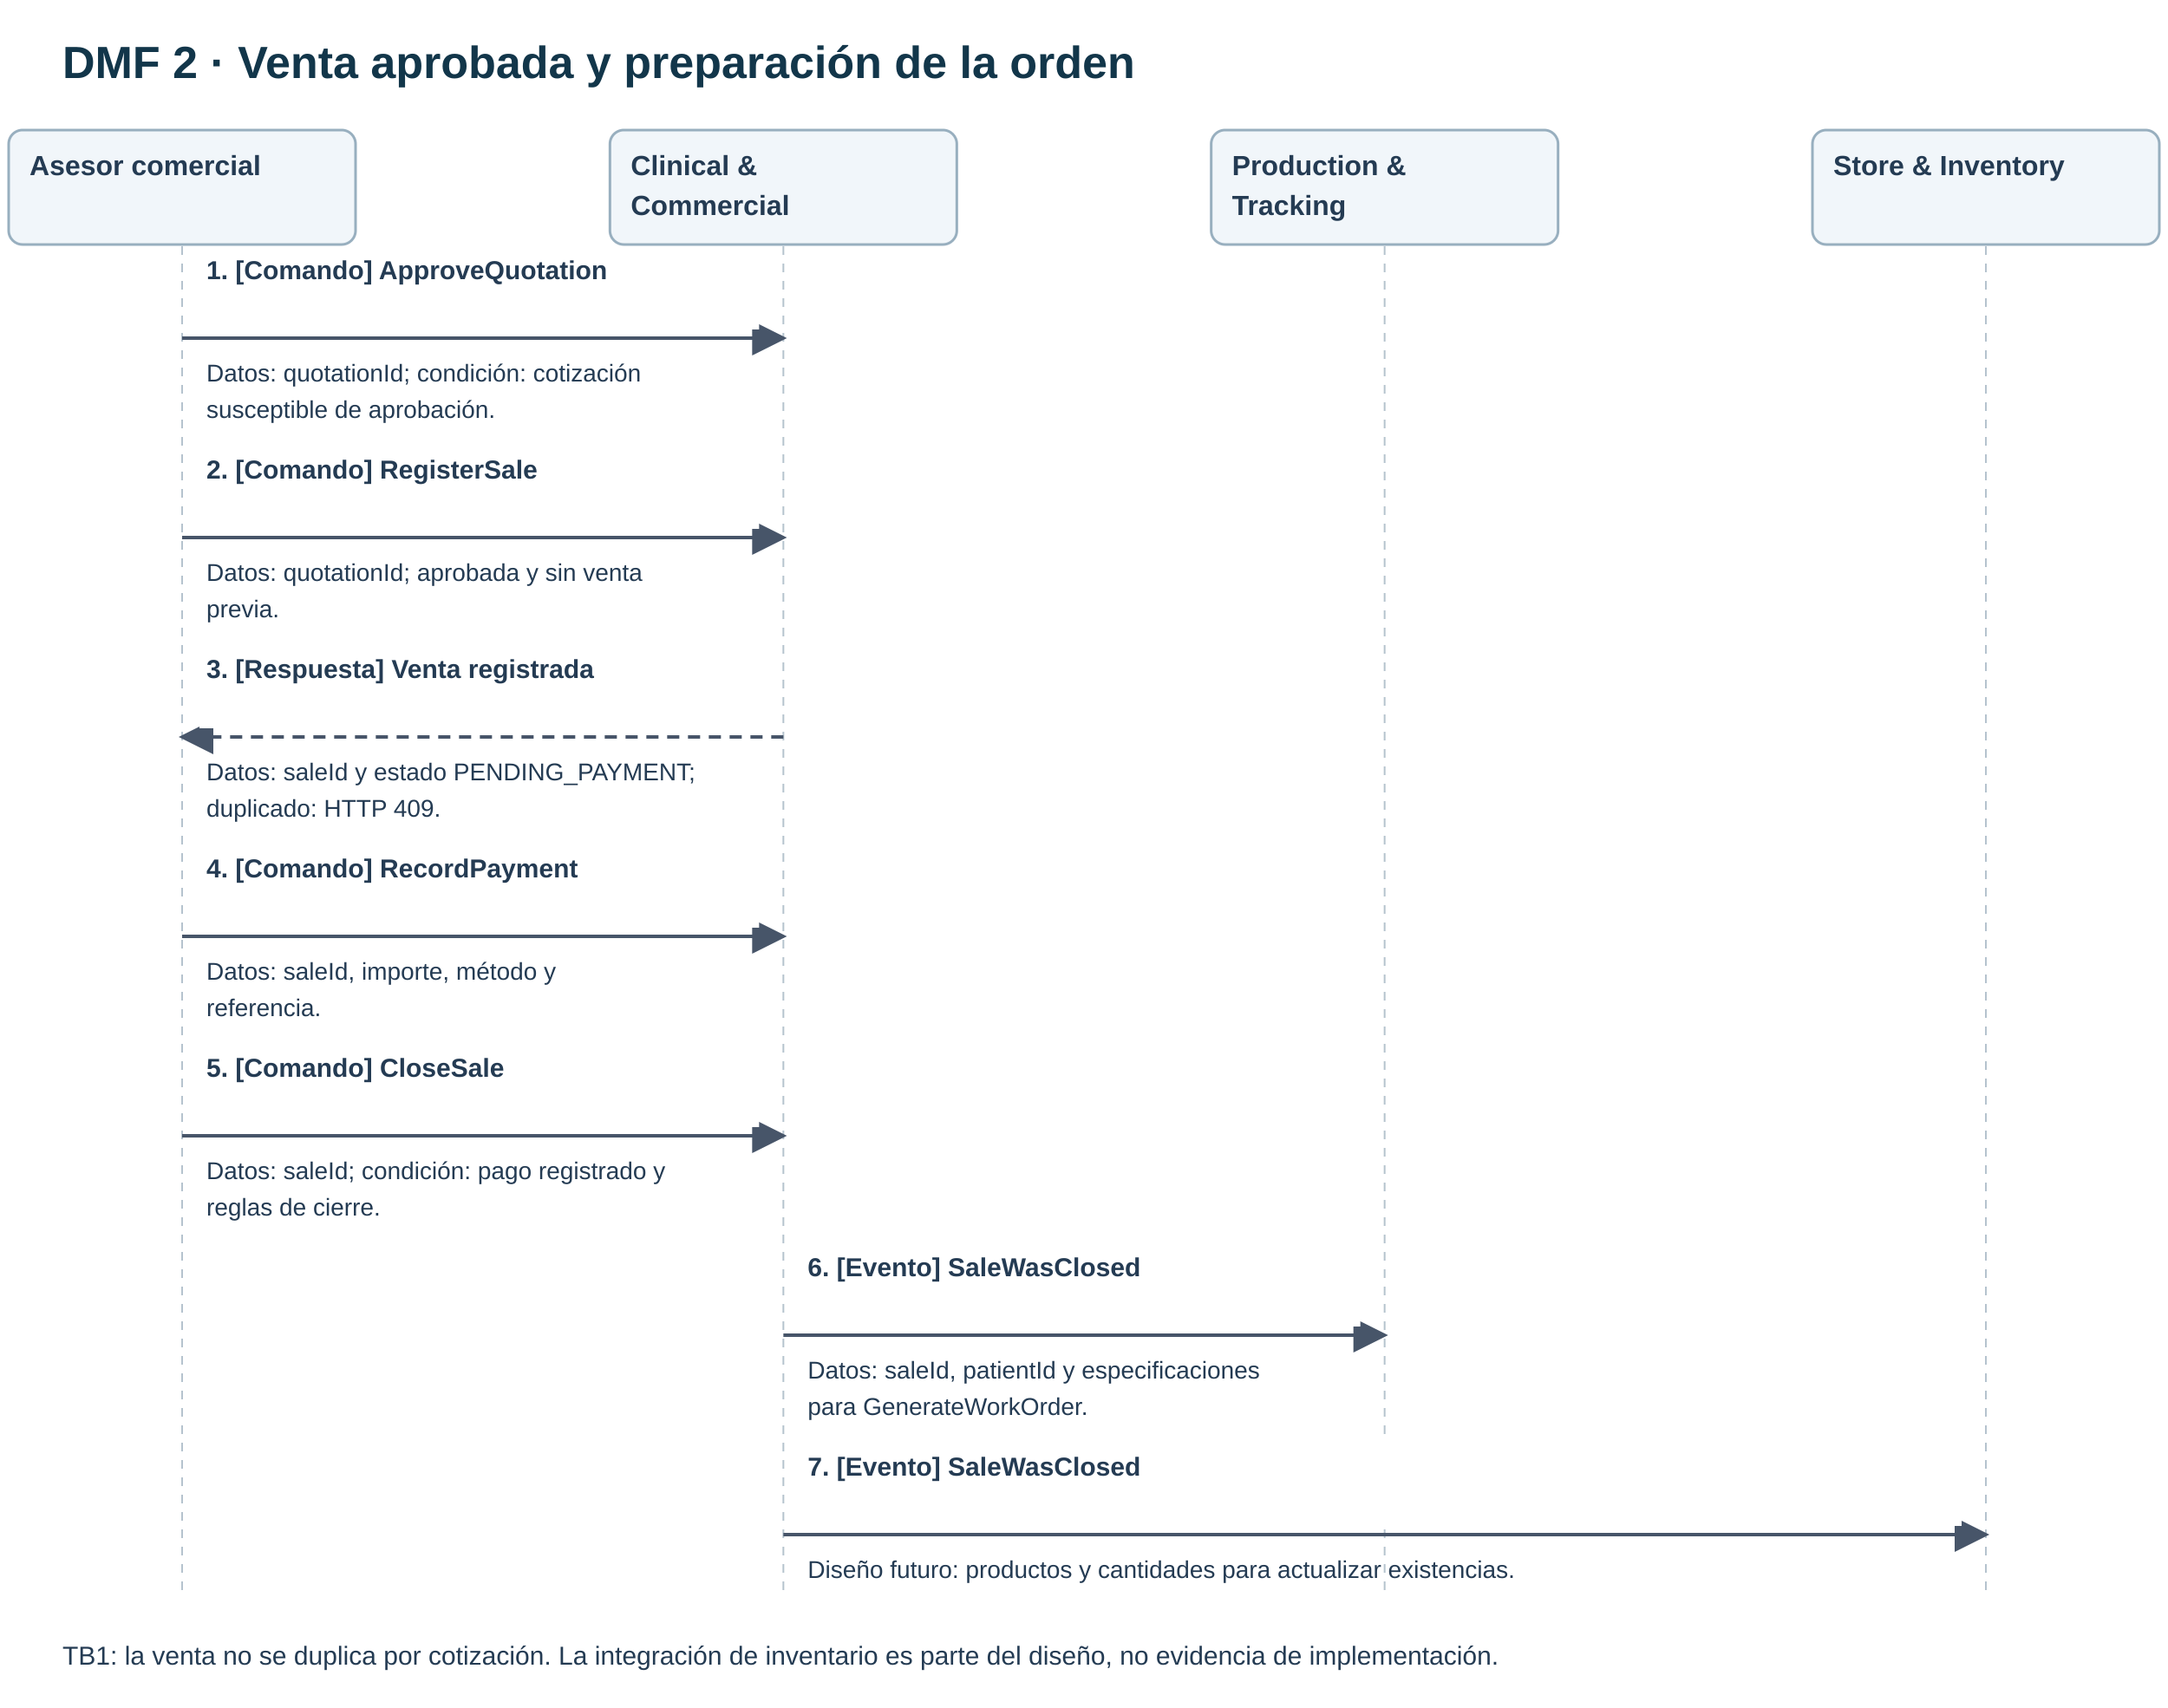
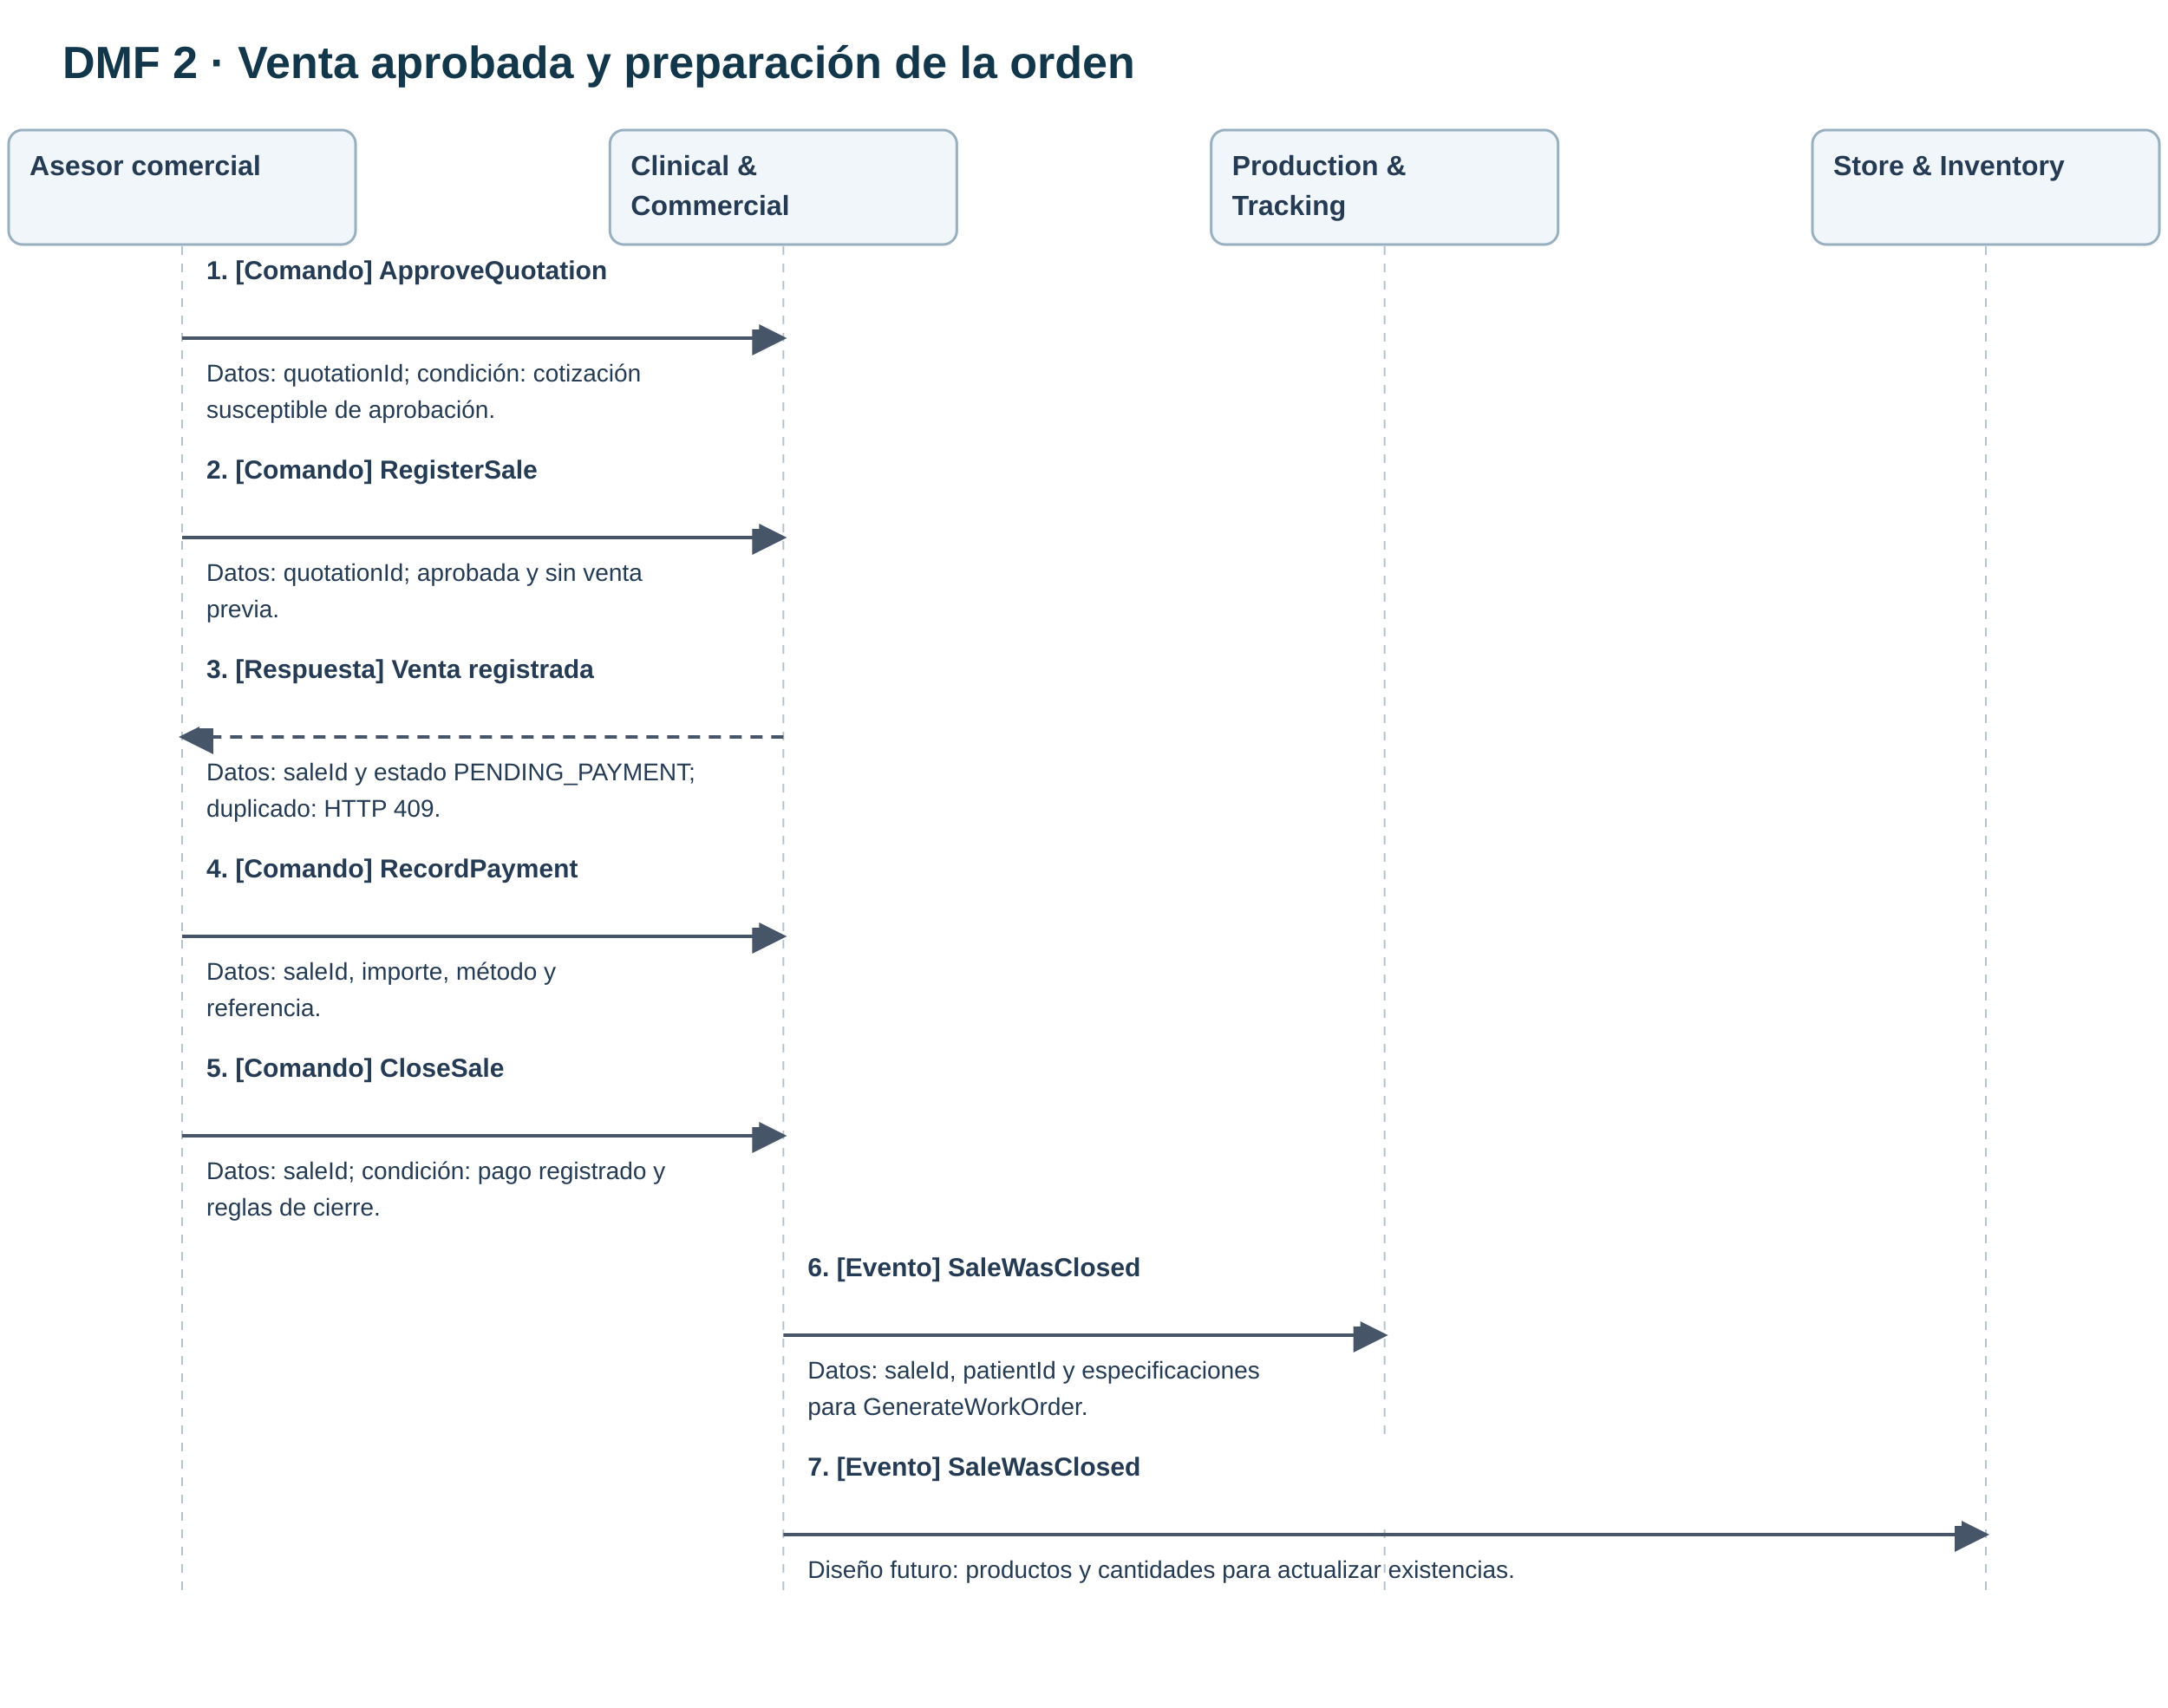
<svg xmlns="http://www.w3.org/2000/svg" width="1250" height="985" viewBox="0 0 1250 985" role="img">
  <defs>
    <marker id="arrow" markerWidth="10" markerHeight="10" refX="9" refY="5" orient="auto-start-reverse">
      <path d="M0,0 L10,5 L0,10" fill="#475569" />
    </marker>
  </defs>
  <rect width="100%" height="100%" fill="#fff" />
  <text x="36" y="45" font-family="Arial,sans-serif" font-size="26" font-weight="bold" fill="#12364a">DMF 2 · Venta aprobada y preparación de la orden</text>
  <rect x="5.0" y="75" width="200" height="66" rx="8" fill="#f1f6fa" stroke="#98afbf" stroke-width="1.5" />
  <text x="17.0" y="101" font-family="Arial,sans-serif" font-size="16" fill="#243b53" font-weight="bold">Asesor comercial</text>
  <path d="M105.0,142 L105.0,920" stroke="#b5c3ce" stroke-dasharray="5,5" />
  <rect x="351.667" y="75" width="200" height="66" rx="8" fill="#f1f6fa" stroke="#98afbf" stroke-width="1.5" />
  <text x="363.667" y="101" font-family="Arial,sans-serif" font-size="16" fill="#243b53" font-weight="bold">Clinical &amp;</text>
  <text x="363.667" y="124" font-family="Arial,sans-serif" font-size="16" fill="#243b53" font-weight="bold">Commercial</text>
  <path d="M451.667,142 L451.667,920" stroke="#b5c3ce" stroke-dasharray="5,5" />
  <rect x="698.333" y="75" width="200" height="66" rx="8" fill="#f1f6fa" stroke="#98afbf" stroke-width="1.5" />
  <text x="710.333" y="101" font-family="Arial,sans-serif" font-size="16" fill="#243b53" font-weight="bold">Production &amp;</text>
  <text x="710.333" y="124" font-family="Arial,sans-serif" font-size="16" fill="#243b53" font-weight="bold">Tracking</text>
  <path d="M798.333,142 L798.333,920" stroke="#b5c3ce" stroke-dasharray="5,5" />
  <rect x="1045.0" y="75" width="200" height="66" rx="8" fill="#f1f6fa" stroke="#98afbf" stroke-width="1.5" />
  <text x="1057.0" y="101" font-family="Arial,sans-serif" font-size="16" fill="#243b53" font-weight="bold">Store &amp; Inventory</text>
  <path d="M1145.0,142 L1145.0,920" stroke="#b5c3ce" stroke-dasharray="5,5" />
  <path d="M105.0,195 L451.667,195" stroke="#475569" stroke-width="2" fill="none" marker-end="url(#arrow)" />
  <rect x="115.0" y="142" width="322.667" height="48" fill="white" />
  <text x="119.0" y="161" font-family="Arial,sans-serif" font-size="15" fill="#243b53" font-weight="bold">1. [Comando] ApproveQuotation</text>
  <text x="119.0" y="220" font-family="Arial,sans-serif" font-size="14" fill="#243b53">Datos: quotationId; condición: cotización</text>
  <text x="119.0" y="241" font-family="Arial,sans-serif" font-size="14" fill="#243b53">susceptible de aprobación.</text>
  <path d="M105.0,310 L451.667,310" stroke="#475569" stroke-width="2" fill="none" marker-end="url(#arrow)" />
  <rect x="115.0" y="257" width="322.667" height="48" fill="white" />
  <text x="119.0" y="276" font-family="Arial,sans-serif" font-size="15" fill="#243b53" font-weight="bold">2. [Comando] RegisterSale</text>
  <text x="119.0" y="335" font-family="Arial,sans-serif" font-size="14" fill="#243b53">Datos: quotationId; aprobada y sin venta</text>
  <text x="119.0" y="356" font-family="Arial,sans-serif" font-size="14" fill="#243b53">previa.</text>
  <path d="M451.667,425 L105.0,425" stroke="#475569" stroke-width="2" fill="none" marker-end="url(#arrow)" stroke-dasharray="7,5" />
  <rect x="115.0" y="372" width="322.667" height="48" fill="white" />
  <text x="119.0" y="391" font-family="Arial,sans-serif" font-size="15" fill="#243b53" font-weight="bold">3. [Respuesta] Venta registrada</text>
  <text x="119.0" y="450" font-family="Arial,sans-serif" font-size="14" fill="#243b53">Datos: saleId y estado PENDING_PAYMENT;</text>
  <text x="119.0" y="471" font-family="Arial,sans-serif" font-size="14" fill="#243b53">duplicado: HTTP 409.</text>
  <path d="M105.0,540 L451.667,540" stroke="#475569" stroke-width="2" fill="none" marker-end="url(#arrow)" />
  <rect x="115.0" y="487" width="322.667" height="48" fill="white" />
  <text x="119.0" y="506" font-family="Arial,sans-serif" font-size="15" fill="#243b53" font-weight="bold">4. [Comando] RecordPayment</text>
  <text x="119.0" y="565" font-family="Arial,sans-serif" font-size="14" fill="#243b53">Datos: saleId, importe, método y</text>
  <text x="119.0" y="586" font-family="Arial,sans-serif" font-size="14" fill="#243b53">referencia.</text>
  <path d="M105.0,655 L451.667,655" stroke="#475569" stroke-width="2" fill="none" marker-end="url(#arrow)" />
  <rect x="115.0" y="602" width="322.667" height="48" fill="white" />
  <text x="119.0" y="621" font-family="Arial,sans-serif" font-size="15" fill="#243b53" font-weight="bold">5. [Comando] CloseSale</text>
  <text x="119.0" y="680" font-family="Arial,sans-serif" font-size="14" fill="#243b53">Datos: saleId; condición: pago registrado y</text>
  <text x="119.0" y="701" font-family="Arial,sans-serif" font-size="14" fill="#243b53">reglas de cierre.</text>
  <path d="M451.667,770 L798.333,770" stroke="#475569" stroke-width="2" fill="none" marker-end="url(#arrow)" />
  <rect x="461.667" y="717" width="322.667" height="48" fill="white" />
  <text x="465.667" y="736" font-family="Arial,sans-serif" font-size="15" fill="#243b53" font-weight="bold">6. [Evento] SaleWasClosed</text>
  <text x="465.667" y="795" font-family="Arial,sans-serif" font-size="14" fill="#243b53">Datos: saleId, patientId y especificaciones</text>
  <text x="465.667" y="816" font-family="Arial,sans-serif" font-size="14" fill="#243b53">para GenerateWorkOrder.</text>
  <path d="M451.667,885 L1145.0,885" stroke="#475569" stroke-width="2" fill="none" marker-end="url(#arrow)" />
  <rect x="461.667" y="832" width="669.333" height="48" fill="white" />
  <text x="465.667" y="851" font-family="Arial,sans-serif" font-size="15" fill="#243b53" font-weight="bold">7. [Evento] SaleWasClosed</text>
  <text x="465.667" y="910" font-family="Arial,sans-serif" font-size="14" fill="#243b53">Diseño futuro: productos y cantidades para actualizar existencias.</text>
-   <text x="36" y="960" font-family="Arial,sans-serif" font-size="15" fill="#243b53">TB1: la venta no se duplica por cotización. La integración de inventario es parte del diseño, no evidencia de implementación.</text>
</svg>
